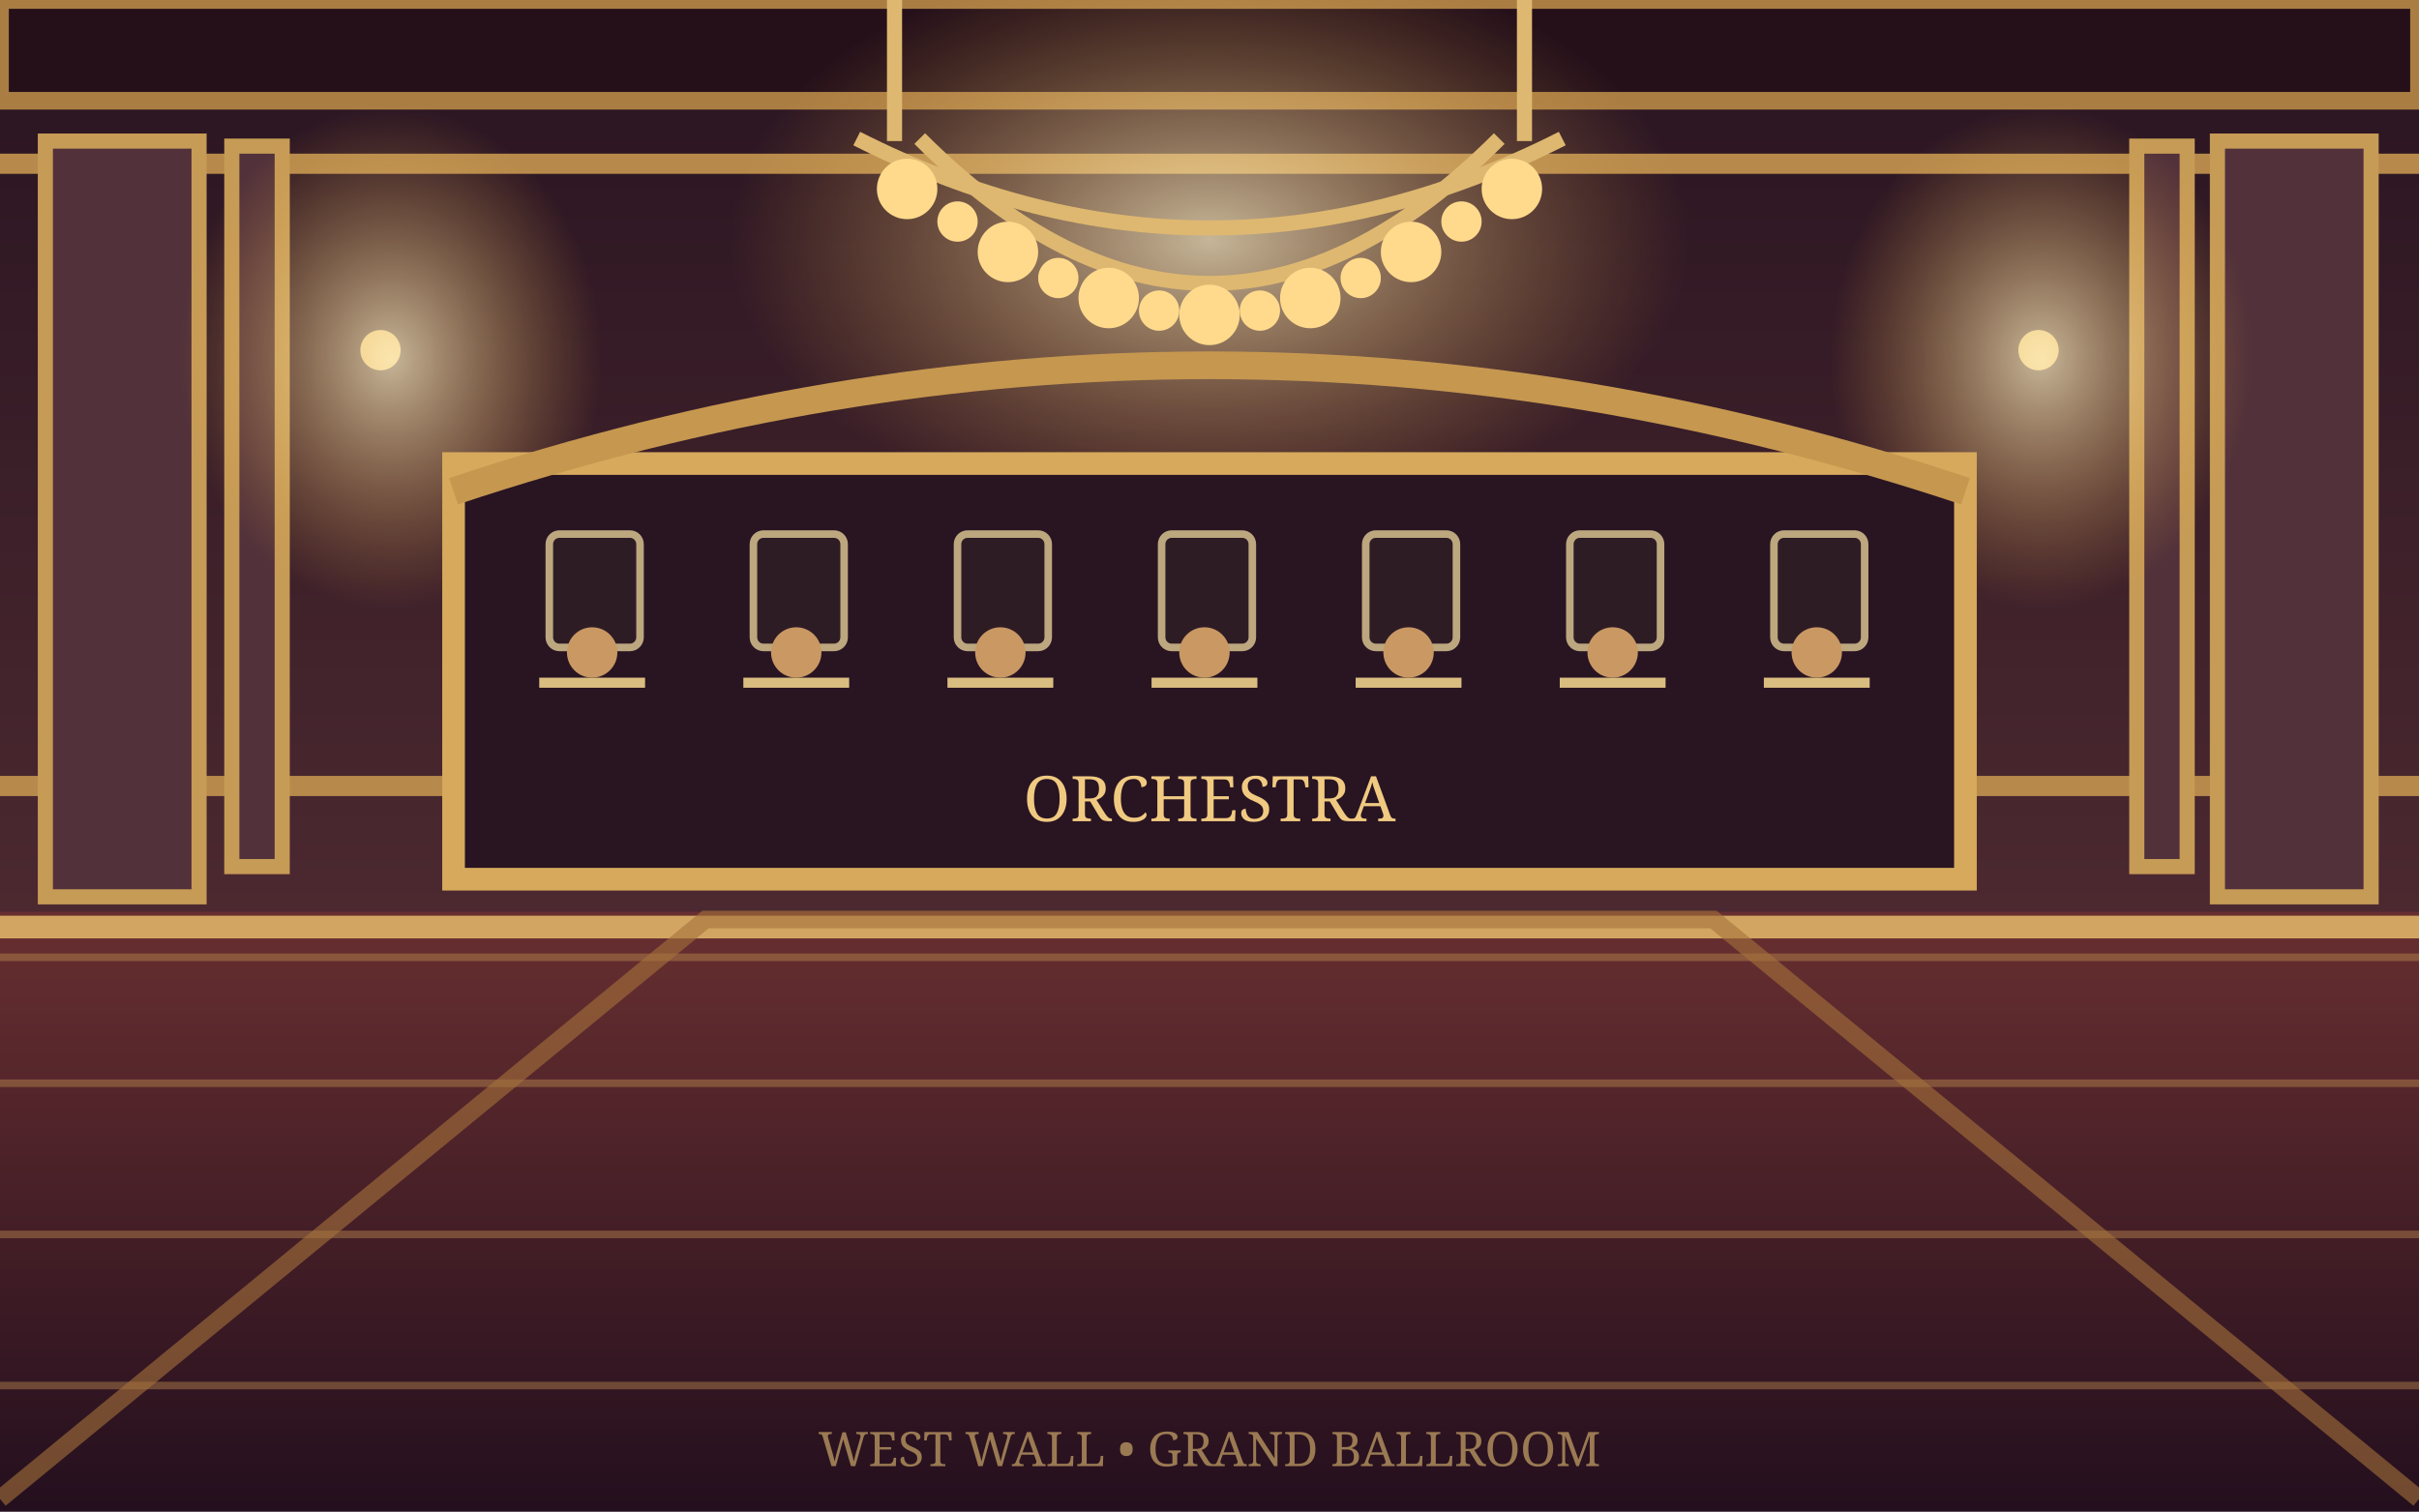
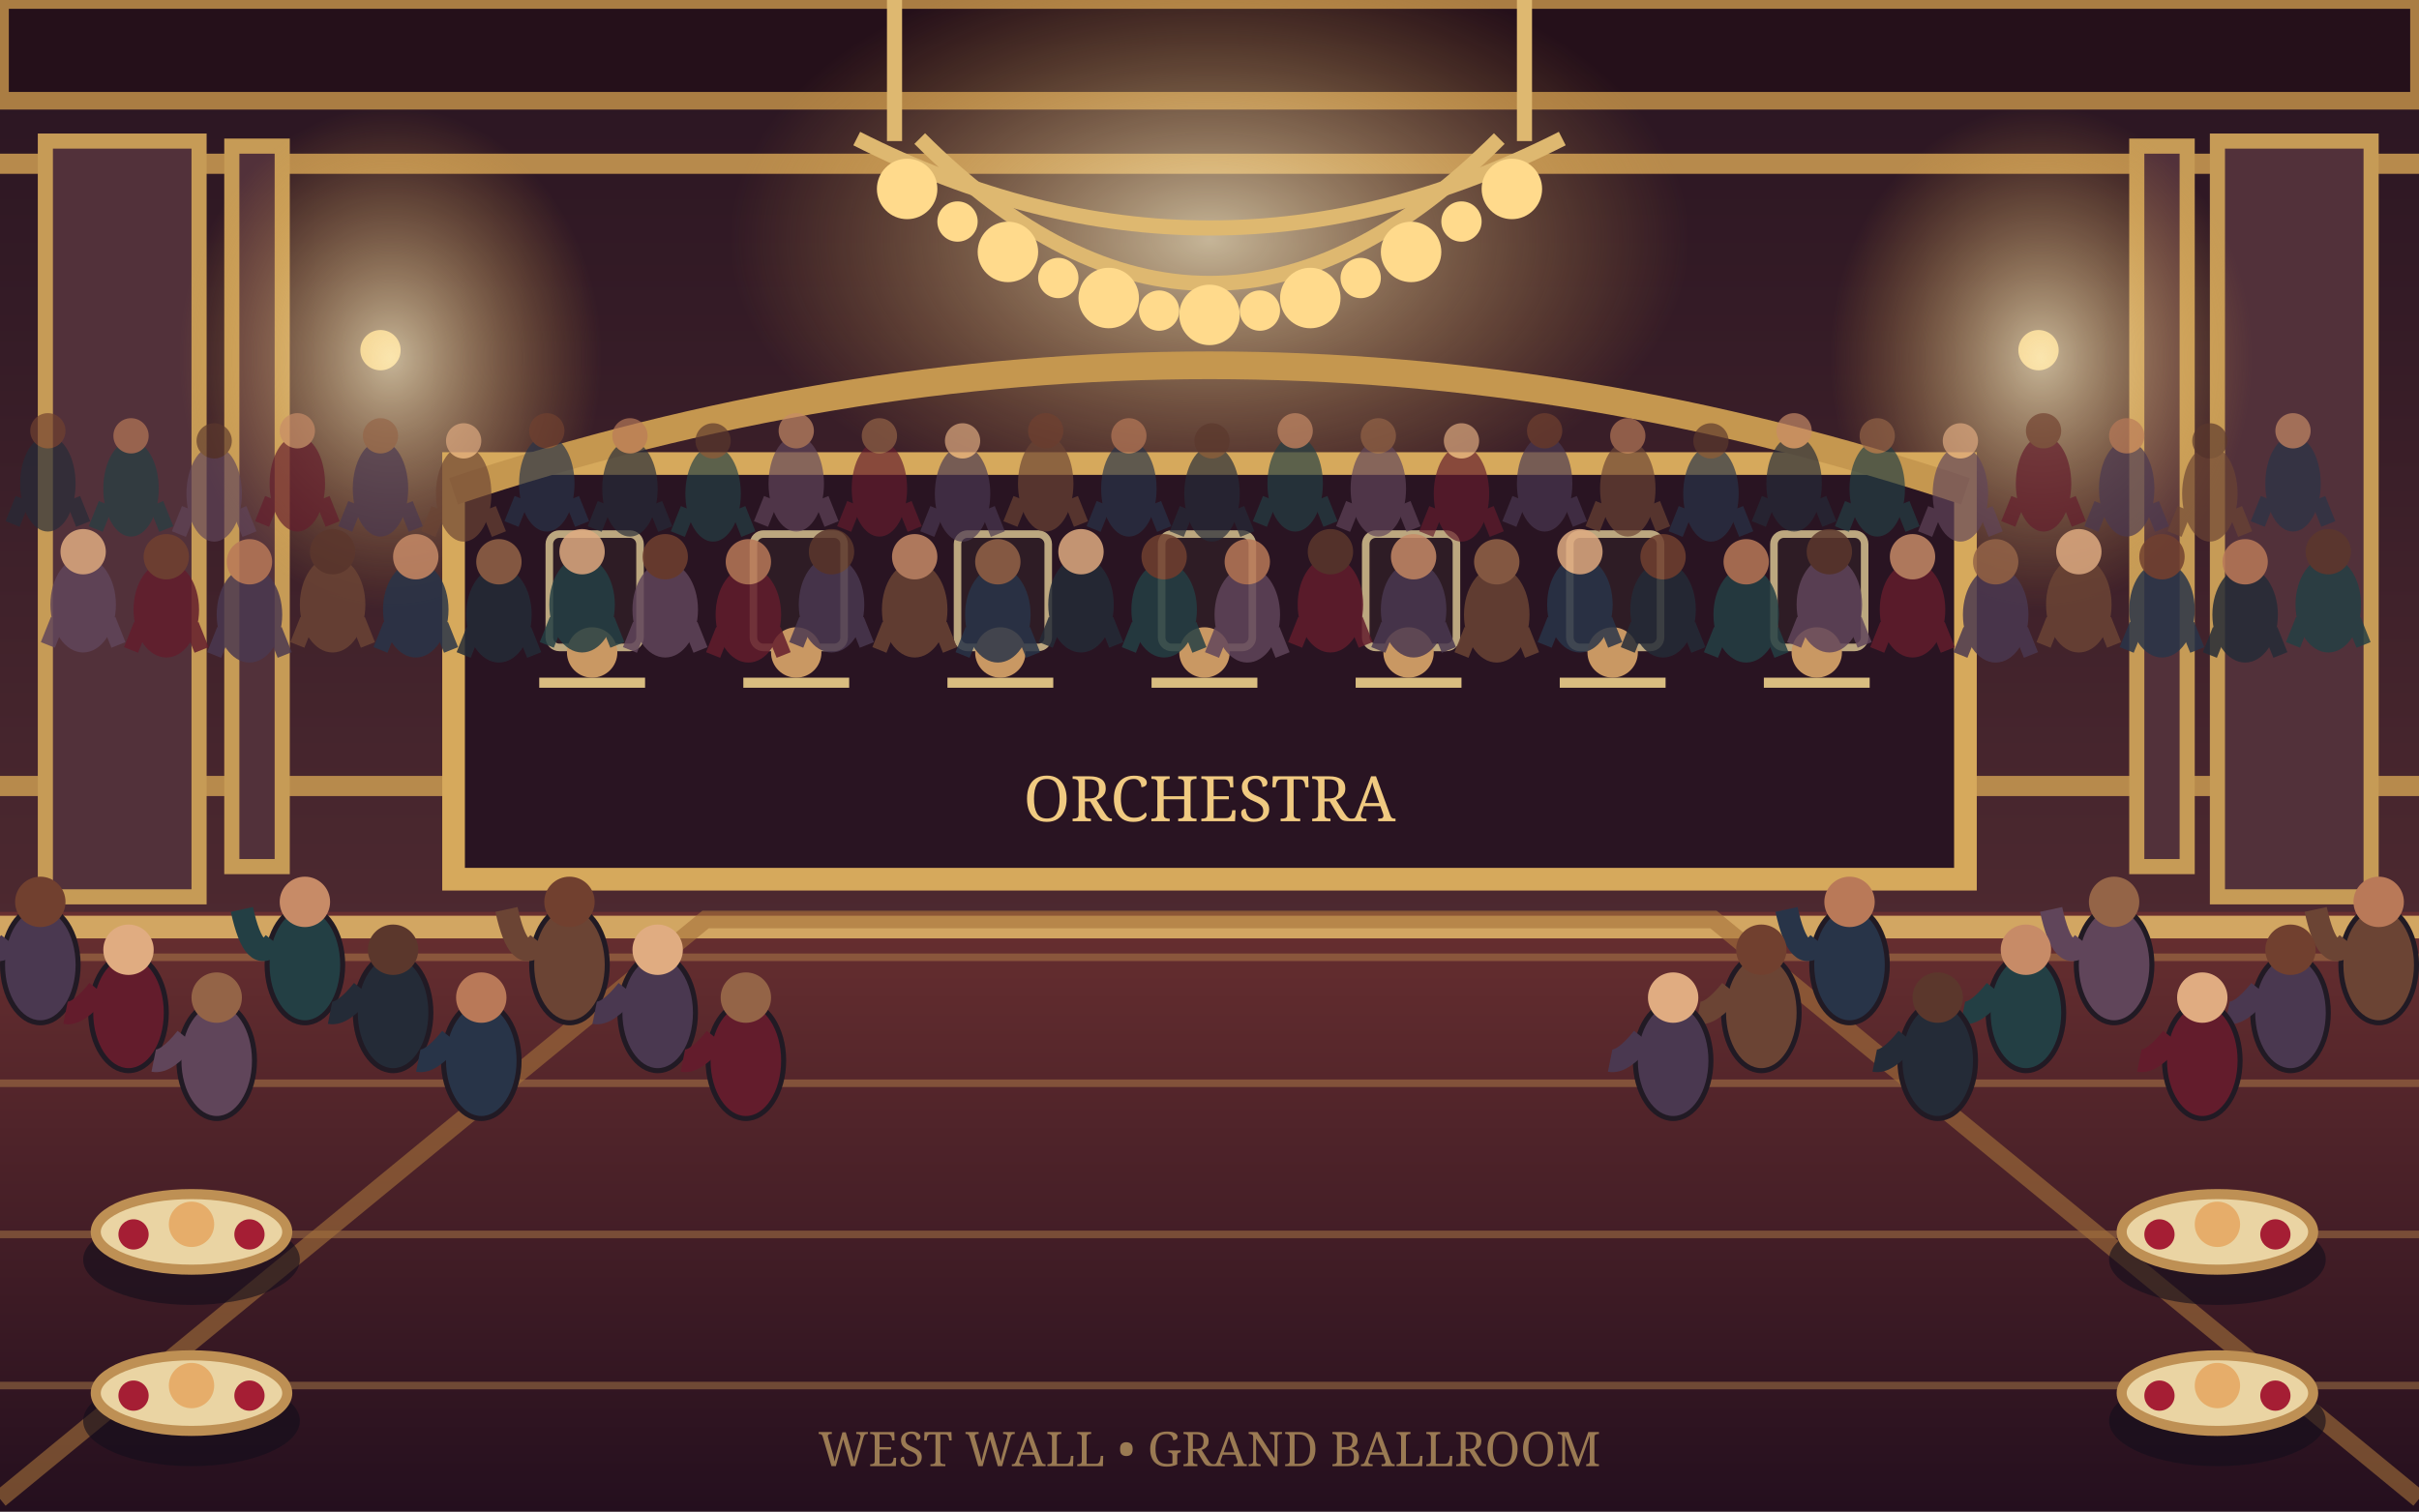
<svg xmlns="http://www.w3.org/2000/svg" width="960" height="600" viewBox="0 0 960 600">
  <defs>
    <linearGradient id="wall" x2="0" y2="1">
      <stop stop-color="#281421" />
      <stop offset=".7" stop-color="#522c32" />
      <stop offset="1" stop-color="#2d1924" />
    </linearGradient>
    <radialGradient id="light">
      <stop stop-color="#fff2c5" stop-opacity=".72" />
      <stop offset="1" stop-color="#e0a13c" stop-opacity="0" />
    </radialGradient>
    <linearGradient id="carpet" x2="0" y2="1">
      <stop stop-color="#682f30" />
      <stop offset="1" stop-color="#240f1e" />
    </linearGradient>
  </defs>
  <rect width="960" height="600" fill="url(#wall)" />
  <path d="M0 362H960V600H0Z" fill="url(#carpet)" />
  <path d="M0 380H960M0 430H960M0 490H960M0 550H960" stroke="#bb874c" stroke-width="3" opacity=".45" />
  <path d="M0 0H960V40H0Z" fill="#25101a" stroke="#aa7d43" stroke-width="7" />
  <path d="M0 65H960M0 312H960" stroke="#b78a4c" stroke-width="8" />
  <g fill="#52313a" stroke="#c69b56" stroke-width="6">
    <rect x="18" y="56" width="61" height="300" />
    <rect x="880" y="56" width="61" height="300" />
    <rect x="92" y="58" width="20" height="286" />
    <rect x="848" y="58" width="20" height="286" />
  </g>
  <g fill="#efc473">
    <circle cx="151" cy="139" r="8" />
    <circle cx="809" cy="139" r="8" />
  </g>
  <g fill="url(#light)">
    <ellipse cx="155" cy="142" rx="84" ry="100" />
    <ellipse cx="810" cy="142" rx="84" ry="100" />
    <ellipse cx="480" cy="95" rx="190" ry="115" />
  </g>
  <g stroke="#deb870" fill="none" stroke-width="6">
    <path d="M355 0V56M605 0V56" />
    <path d="M340 55Q480 126 620 55" />
    <path d="M365 55Q480 170 595 55" />
  </g>
  <g fill="#ffda8c">
    <circle cx="360" cy="75" r="12" />
    <circle cx="380" cy="87.941" r="8" />
    <circle cx="400" cy="100" r="12" />
    <circle cx="420" cy="110.355" r="8" />
    <circle cx="440" cy="118.301" r="12" />
    <circle cx="460" cy="123.296" r="8" />
    <circle cx="480" cy="125" r="12" />
    <circle cx="500" cy="123.296" r="8" />
    <circle cx="520" cy="118.301" r="12" />
    <circle cx="540" cy="110.355" r="8" />
    <circle cx="560" cy="100" r="12" />
    <circle cx="580" cy="87.941" r="8" />
    <circle cx="600" cy="75" r="12" />
  </g>
  <rect x="180" y="184" width="600" height="165" fill="#291422" stroke="#d6a95c" stroke-width="9" />
  <path d="M180 195Q480 95 780 195" stroke="#c5974f" stroke-width="11" fill="none" />
  <g transform="translate(235 245)">
    <rect x="-17" y="-33" width="36" height="45" rx="4" fill="#2e1c25" stroke="#bca77f" stroke-width="3" />
    <path d="M-21 26h42" stroke="#d9bd80" stroke-width="4" />
    <circle cx="0" cy="14" r="10" fill="#c99863" />
  </g>
  <g transform="translate(316 245)">
    <rect x="-17" y="-33" width="36" height="45" rx="4" fill="#2e1c25" stroke="#bca77f" stroke-width="3" />
    <path d="M-21 26h42" stroke="#d9bd80" stroke-width="4" />
    <circle cx="0" cy="14" r="10" fill="#c99863" />
  </g>
  <g transform="translate(397 245)">
    <rect x="-17" y="-33" width="36" height="45" rx="4" fill="#2e1c25" stroke="#bca77f" stroke-width="3" />
    <path d="M-21 26h42" stroke="#d9bd80" stroke-width="4" />
    <circle cx="0" cy="14" r="10" fill="#c99863" />
  </g>
  <g transform="translate(478 245)">
    <rect x="-17" y="-33" width="36" height="45" rx="4" fill="#2e1c25" stroke="#bca77f" stroke-width="3" />
    <path d="M-21 26h42" stroke="#d9bd80" stroke-width="4" />
    <circle cx="0" cy="14" r="10" fill="#c99863" />
  </g>
  <g transform="translate(559 245)">
    <rect x="-17" y="-33" width="36" height="45" rx="4" fill="#2e1c25" stroke="#bca77f" stroke-width="3" />
    <path d="M-21 26h42" stroke="#d9bd80" stroke-width="4" />
    <circle cx="0" cy="14" r="10" fill="#c99863" />
  </g>
  <g transform="translate(640 245)">
    <rect x="-17" y="-33" width="36" height="45" rx="4" fill="#2e1c25" stroke="#bca77f" stroke-width="3" />
    <path d="M-21 26h42" stroke="#d9bd80" stroke-width="4" />
    <circle cx="0" cy="14" r="10" fill="#c99863" />
  </g>
  <g transform="translate(721 245)">
    <rect x="-17" y="-33" width="36" height="45" rx="4" fill="#2e1c25" stroke="#bca77f" stroke-width="3" />
    <path d="M-21 26h42" stroke="#d9bd80" stroke-width="4" />
    <circle cx="0" cy="14" r="10" fill="#c99863" />
  </g>
  <text x="480" y="326" text-anchor="middle" font-family="Georgia" fill="#f0ca81" font-size="25">ORCHESTRA</text>
  <path d="M0 368H960" stroke="#d2a662" stroke-width="9" />
  <path d="M0 595L280 365H680L960 595" stroke="#a5723a" stroke-width="7" fill="none" opacity=".6" />
  <text x="480" y="582" text-anchor="middle" font-family="Georgia" fill="#deb972" font-size="19" opacity=".62">WEST WALL • GRAND BALLROOM</text>
+   <g id="grand-ballroom-crowd">
+     <g opacity="0.68">
+       <ellipse cx="19" cy="192" rx="11" ry="19" fill="#242b37" />
+       <circle cx="19" cy="171" r="7" fill="#71402f" />
+       <path d="M9 198l-4 10m24-10l4 10" stroke="#242b37" stroke-width="6" />
+     </g>
+     <g opacity="0.68">
+       <ellipse cx="52" cy="194" rx="11" ry="19" fill="#233f44" />
+       <circle cx="52" cy="173" r="7" fill="#b97958" />
+       <path d="M42 200l-4 10m24-10l4 10" stroke="#233f44" stroke-width="6" />
+     </g>
+     <g opacity="0.68">
+       <ellipse cx="85" cy="196" rx="11" ry="19" fill="#60455a" />
+       <circle cx="85" cy="175" r="7" fill="#5b372c" />
+       <path d="M75 202l-4 10m24-10l4 10" stroke="#60455a" stroke-width="6" />
+     </g>
+     <g opacity="0.68">
+       <ellipse cx="118" cy="192" rx="11" ry="19" fill="#631c2c" />
+       <circle cx="118" cy="171" r="7" fill="#c78b67" />
+       <path d="M108 198l-4 10m24-10l4 10" stroke="#631c2c" stroke-width="6" />
+     </g>
+     <g opacity="0.68">
+       <ellipse cx="151" cy="194" rx="11" ry="19" fill="#4a3850" />
+       <circle cx="151" cy="173" r="7" fill="#946447" />
+       <path d="M141 200l-4 10m24-10l4 10" stroke="#4a3850" stroke-width="6" />
+     </g>
+     <g opacity="0.68">
+       <ellipse cx="184" cy="196" rx="11" ry="19" fill="#6b4434" />
+       <circle cx="184" cy="175" r="7" fill="#e0ac81" />
+       <path d="M174 202l-4 10m24-10l4 10" stroke="#6b4434" stroke-width="6" />
+     </g>
+     <g opacity="0.68">
+       <ellipse cx="217" cy="192" rx="11" ry="19" fill="#283448" />
+       <circle cx="217" cy="171" r="7" fill="#71402f" />
+       <path d="M207 198l-4 10m24-10l4 10" stroke="#283448" stroke-width="6" />
+     </g>
+     <g opacity="0.68">
+       <ellipse cx="250" cy="194" rx="11" ry="19" fill="#242b37" />
+       <circle cx="250" cy="173" r="7" fill="#b97958" />
+       <path d="M240 200l-4 10m24-10l4 10" stroke="#242b37" stroke-width="6" />
+     </g>
+     <g opacity="0.68">
+       <ellipse cx="283" cy="196" rx="11" ry="19" fill="#233f44" />
+       <circle cx="283" cy="175" r="7" fill="#5b372c" />
+       <path d="M273 202l-4 10m24-10l4 10" stroke="#233f44" stroke-width="6" />
+     </g>
+     <g opacity="0.68">
+       <ellipse cx="316" cy="192" rx="11" ry="19" fill="#60455a" />
+       <circle cx="316" cy="171" r="7" fill="#c78b67" />
+       <path d="M306 198l-4 10m24-10l4 10" stroke="#60455a" stroke-width="6" />
+     </g>
+     <g opacity="0.68">
+       <ellipse cx="349" cy="194" rx="11" ry="19" fill="#631c2c" />
+       <circle cx="349" cy="173" r="7" fill="#946447" />
+       <path d="M339 200l-4 10m24-10l4 10" stroke="#631c2c" stroke-width="6" />
+     </g>
+     <g opacity="0.68">
+       <ellipse cx="382" cy="196" rx="11" ry="19" fill="#4a3850" />
+       <circle cx="382" cy="175" r="7" fill="#e0ac81" />
+       <path d="M372 202l-4 10m24-10l4 10" stroke="#4a3850" stroke-width="6" />
+     </g>
+     <g opacity="0.68">
+       <ellipse cx="415" cy="192" rx="11" ry="19" fill="#6b4434" />
+       <circle cx="415" cy="171" r="7" fill="#71402f" />
+       <path d="M405 198l-4 10m24-10l4 10" stroke="#6b4434" stroke-width="6" />
+     </g>
+     <g opacity="0.68">
+       <ellipse cx="448" cy="194" rx="11" ry="19" fill="#283448" />
+       <circle cx="448" cy="173" r="7" fill="#b97958" />
+       <path d="M438 200l-4 10m24-10l4 10" stroke="#283448" stroke-width="6" />
+     </g>
+     <g opacity="0.68">
+       <ellipse cx="481" cy="196" rx="11" ry="19" fill="#242b37" />
+       <circle cx="481" cy="175" r="7" fill="#5b372c" />
+       <path d="M471 202l-4 10m24-10l4 10" stroke="#242b37" stroke-width="6" />
+     </g>
+     <g opacity="0.68">
+       <ellipse cx="514" cy="192" rx="11" ry="19" fill="#233f44" />
+       <circle cx="514" cy="171" r="7" fill="#c78b67" />
+       <path d="M504 198l-4 10m24-10l4 10" stroke="#233f44" stroke-width="6" />
+     </g>
+     <g opacity="0.68">
+       <ellipse cx="547" cy="194" rx="11" ry="19" fill="#60455a" />
+       <circle cx="547" cy="173" r="7" fill="#946447" />
+       <path d="M537 200l-4 10m24-10l4 10" stroke="#60455a" stroke-width="6" />
+     </g>
+     <g opacity="0.68">
+       <ellipse cx="580" cy="196" rx="11" ry="19" fill="#631c2c" />
+       <circle cx="580" cy="175" r="7" fill="#e0ac81" />
+       <path d="M570 202l-4 10m24-10l4 10" stroke="#631c2c" stroke-width="6" />
+     </g>
+     <g opacity="0.68">
+       <ellipse cx="613" cy="192" rx="11" ry="19" fill="#4a3850" />
+       <circle cx="613" cy="171" r="7" fill="#71402f" />
+       <path d="M603 198l-4 10m24-10l4 10" stroke="#4a3850" stroke-width="6" />
+     </g>
+     <g opacity="0.68">
+       <ellipse cx="646" cy="194" rx="11" ry="19" fill="#6b4434" />
+       <circle cx="646" cy="173" r="7" fill="#b97958" />
+       <path d="M636 200l-4 10m24-10l4 10" stroke="#6b4434" stroke-width="6" />
+     </g>
+     <g opacity="0.68">
+       <ellipse cx="679" cy="196" rx="11" ry="19" fill="#283448" />
+       <circle cx="679" cy="175" r="7" fill="#5b372c" />
+       <path d="M669 202l-4 10m24-10l4 10" stroke="#283448" stroke-width="6" />
+     </g>
+     <g opacity="0.68">
+       <ellipse cx="712" cy="192" rx="11" ry="19" fill="#242b37" />
+       <circle cx="712" cy="171" r="7" fill="#c78b67" />
+       <path d="M702 198l-4 10m24-10l4 10" stroke="#242b37" stroke-width="6" />
+     </g>
+     <g opacity="0.68">
+       <ellipse cx="745" cy="194" rx="11" ry="19" fill="#233f44" />
+       <circle cx="745" cy="173" r="7" fill="#946447" />
+       <path d="M735 200l-4 10m24-10l4 10" stroke="#233f44" stroke-width="6" />
+     </g>
+     <g opacity="0.68">
+       <ellipse cx="778" cy="196" rx="11" ry="19" fill="#60455a" />
+       <circle cx="778" cy="175" r="7" fill="#e0ac81" />
+       <path d="M768 202l-4 10m24-10l4 10" stroke="#60455a" stroke-width="6" />
+     </g>
+     <g opacity="0.68">
+       <ellipse cx="811" cy="192" rx="11" ry="19" fill="#631c2c" />
+       <circle cx="811" cy="171" r="7" fill="#71402f" />
+       <path d="M801 198l-4 10m24-10l4 10" stroke="#631c2c" stroke-width="6" />
+     </g>
+     <g opacity="0.68">
+       <ellipse cx="844" cy="194" rx="11" ry="19" fill="#4a3850" />
+       <circle cx="844" cy="173" r="7" fill="#b97958" />
+       <path d="M834 200l-4 10m24-10l4 10" stroke="#4a3850" stroke-width="6" />
+     </g>
+     <g opacity="0.68">
+       <ellipse cx="877" cy="196" rx="11" ry="19" fill="#6b4434" />
+       <circle cx="877" cy="175" r="7" fill="#5b372c" />
+       <path d="M867 202l-4 10m24-10l4 10" stroke="#6b4434" stroke-width="6" />
+     </g>
+     <g opacity="0.68">
+       <ellipse cx="910" cy="192" rx="11" ry="19" fill="#283448" />
+       <circle cx="910" cy="171" r="7" fill="#c78b67" />
+       <path d="M900 198l-4 10m24-10l4 10" stroke="#283448" stroke-width="6" />
+     </g>
+     <g opacity="0.84">
+       <ellipse cx="33" cy="240" rx="13" ry="19" fill="#60455a" />
+       <circle cx="33" cy="219" r="9" fill="#e0ac81" />
+       <path d="M23 246l-4 10m24-10l4 10" stroke="#60455a" stroke-width="6" />
+     </g>
+     <g opacity="0.84">
+       <ellipse cx="66" cy="242" rx="13" ry="19" fill="#631c2c" />
+       <circle cx="66" cy="221" r="9" fill="#71402f" />
+       <path d="M56 248l-4 10m24-10l4 10" stroke="#631c2c" stroke-width="6" />
+     </g>
+     <g opacity="0.84">
+       <ellipse cx="99" cy="244" rx="13" ry="19" fill="#4a3850" />
+       <circle cx="99" cy="223" r="9" fill="#b97958" />
+       <path d="M89 250l-4 10m24-10l4 10" stroke="#4a3850" stroke-width="6" />
+     </g>
+     <g opacity="0.84">
+       <ellipse cx="132" cy="240" rx="13" ry="19" fill="#6b4434" />
+       <circle cx="132" cy="219" r="9" fill="#5b372c" />
+       <path d="M122 246l-4 10m24-10l4 10" stroke="#6b4434" stroke-width="6" />
+     </g>
+     <g opacity="0.84">
+       <ellipse cx="165" cy="242" rx="13" ry="19" fill="#283448" />
+       <circle cx="165" cy="221" r="9" fill="#c78b67" />
+       <path d="M155 248l-4 10m24-10l4 10" stroke="#283448" stroke-width="6" />
+     </g>
+     <g opacity="0.84">
+       <ellipse cx="198" cy="244" rx="13" ry="19" fill="#242b37" />
+       <circle cx="198" cy="223" r="9" fill="#946447" />
+       <path d="M188 250l-4 10m24-10l4 10" stroke="#242b37" stroke-width="6" />
+     </g>
+     <g opacity="0.84">
+       <ellipse cx="231" cy="240" rx="13" ry="19" fill="#233f44" />
+       <circle cx="231" cy="219" r="9" fill="#e0ac81" />
+       <path d="M221 246l-4 10m24-10l4 10" stroke="#233f44" stroke-width="6" />
+     </g>
+     <g opacity="0.84">
+       <ellipse cx="264" cy="242" rx="13" ry="19" fill="#60455a" />
+       <circle cx="264" cy="221" r="9" fill="#71402f" />
+       <path d="M254 248l-4 10m24-10l4 10" stroke="#60455a" stroke-width="6" />
+     </g>
+     <g opacity="0.84">
+       <ellipse cx="297" cy="244" rx="13" ry="19" fill="#631c2c" />
+       <circle cx="297" cy="223" r="9" fill="#b97958" />
+       <path d="M287 250l-4 10m24-10l4 10" stroke="#631c2c" stroke-width="6" />
+     </g>
+     <g opacity="0.84">
+       <ellipse cx="330" cy="240" rx="13" ry="19" fill="#4a3850" />
+       <circle cx="330" cy="219" r="9" fill="#5b372c" />
+       <path d="M320 246l-4 10m24-10l4 10" stroke="#4a3850" stroke-width="6" />
+     </g>
+     <g opacity="0.84">
+       <ellipse cx="363" cy="242" rx="13" ry="19" fill="#6b4434" />
+       <circle cx="363" cy="221" r="9" fill="#c78b67" />
+       <path d="M353 248l-4 10m24-10l4 10" stroke="#6b4434" stroke-width="6" />
+     </g>
+     <g opacity="0.84">
+       <ellipse cx="396" cy="244" rx="13" ry="19" fill="#283448" />
+       <circle cx="396" cy="223" r="9" fill="#946447" />
+       <path d="M386 250l-4 10m24-10l4 10" stroke="#283448" stroke-width="6" />
+     </g>
+     <g opacity="0.84">
+       <ellipse cx="429" cy="240" rx="13" ry="19" fill="#242b37" />
+       <circle cx="429" cy="219" r="9" fill="#e0ac81" />
+       <path d="M419 246l-4 10m24-10l4 10" stroke="#242b37" stroke-width="6" />
+     </g>
+     <g opacity="0.84">
+       <ellipse cx="462" cy="242" rx="13" ry="19" fill="#233f44" />
+       <circle cx="462" cy="221" r="9" fill="#71402f" />
+       <path d="M452 248l-4 10m24-10l4 10" stroke="#233f44" stroke-width="6" />
+     </g>
+     <g opacity="0.84">
+       <ellipse cx="495" cy="244" rx="13" ry="19" fill="#60455a" />
+       <circle cx="495" cy="223" r="9" fill="#b97958" />
+       <path d="M485 250l-4 10m24-10l4 10" stroke="#60455a" stroke-width="6" />
+     </g>
+     <g opacity="0.84">
+       <ellipse cx="528" cy="240" rx="13" ry="19" fill="#631c2c" />
+       <circle cx="528" cy="219" r="9" fill="#5b372c" />
+       <path d="M518 246l-4 10m24-10l4 10" stroke="#631c2c" stroke-width="6" />
+     </g>
+     <g opacity="0.84">
+       <ellipse cx="561" cy="242" rx="13" ry="19" fill="#4a3850" />
+       <circle cx="561" cy="221" r="9" fill="#c78b67" />
+       <path d="M551 248l-4 10m24-10l4 10" stroke="#4a3850" stroke-width="6" />
+     </g>
+     <g opacity="0.84">
+       <ellipse cx="594" cy="244" rx="13" ry="19" fill="#6b4434" />
+       <circle cx="594" cy="223" r="9" fill="#946447" />
+       <path d="M584 250l-4 10m24-10l4 10" stroke="#6b4434" stroke-width="6" />
+     </g>
+     <g opacity="0.84">
+       <ellipse cx="627" cy="240" rx="13" ry="19" fill="#283448" />
+       <circle cx="627" cy="219" r="9" fill="#e0ac81" />
+       <path d="M617 246l-4 10m24-10l4 10" stroke="#283448" stroke-width="6" />
+     </g>
+     <g opacity="0.84">
+       <ellipse cx="660" cy="242" rx="13" ry="19" fill="#242b37" />
+       <circle cx="660" cy="221" r="9" fill="#71402f" />
+       <path d="M650 248l-4 10m24-10l4 10" stroke="#242b37" stroke-width="6" />
+     </g>
+     <g opacity="0.84">
+       <ellipse cx="693" cy="244" rx="13" ry="19" fill="#233f44" />
+       <circle cx="693" cy="223" r="9" fill="#b97958" />
+       <path d="M683 250l-4 10m24-10l4 10" stroke="#233f44" stroke-width="6" />
+     </g>
+     <g opacity="0.84">
+       <ellipse cx="726" cy="240" rx="13" ry="19" fill="#60455a" />
+       <circle cx="726" cy="219" r="9" fill="#5b372c" />
+       <path d="M716 246l-4 10m24-10l4 10" stroke="#60455a" stroke-width="6" />
+     </g>
+     <g opacity="0.84">
+       <ellipse cx="759" cy="242" rx="13" ry="19" fill="#631c2c" />
+       <circle cx="759" cy="221" r="9" fill="#c78b67" />
+       <path d="M749 248l-4 10m24-10l4 10" stroke="#631c2c" stroke-width="6" />
+     </g>
+     <g opacity="0.84">
+       <ellipse cx="792" cy="244" rx="13" ry="19" fill="#4a3850" />
+       <circle cx="792" cy="223" r="9" fill="#946447" />
+       <path d="M782 250l-4 10m24-10l4 10" stroke="#4a3850" stroke-width="6" />
+     </g>
+     <g opacity="0.84">
+       <ellipse cx="825" cy="240" rx="13" ry="19" fill="#6b4434" />
+       <circle cx="825" cy="219" r="9" fill="#e0ac81" />
+       <path d="M815 246l-4 10m24-10l4 10" stroke="#6b4434" stroke-width="6" />
+     </g>
+     <g opacity="0.84">
+       <ellipse cx="858" cy="242" rx="13" ry="19" fill="#283448" />
+       <circle cx="858" cy="221" r="9" fill="#71402f" />
+       <path d="M848 248l-4 10m24-10l4 10" stroke="#283448" stroke-width="6" />
+     </g>
+     <g opacity="0.84">
+       <ellipse cx="891" cy="244" rx="13" ry="19" fill="#242b37" />
+       <circle cx="891" cy="223" r="9" fill="#b97958" />
+       <path d="M881 250l-4 10m24-10l4 10" stroke="#242b37" stroke-width="6" />
+     </g>
+     <g opacity="0.84">
+       <ellipse cx="924" cy="240" rx="13" ry="19" fill="#233f44" />
+       <circle cx="924" cy="219" r="9" fill="#5b372c" />
+       <path d="M914 246l-4 10m24-10l4 10" stroke="#233f44" stroke-width="6" />
+     </g>
+   </g>
+   <g id="ringside-spectators">
+     <g>
+       <ellipse cx="16" cy="383" rx="15" ry="23" fill="#4a3850" stroke="#211a24" stroke-width="2" />
+       <circle cx="16" cy="358" r="10" fill="#71402f" />
+       <path d="M4 374q-8 10-13 -13" stroke="#4a3850" stroke-width="9" fill="none" />
+     </g>
+     <g>
+       <ellipse cx="944" cy="383" rx="15" ry="23" fill="#6b4434" stroke="#211a24" stroke-width="2" />
+       <circle cx="944" cy="358" r="10" fill="#b97958" />
+       <path d="M932 374q-8 10-13 -13" stroke="#6b4434" stroke-width="9" fill="none" />
+     </g>
+     <g>
+       <ellipse cx="51" cy="402" rx="15" ry="23" fill="#631c2c" stroke="#211a24" stroke-width="2" />
+       <circle cx="51" cy="377" r="10" fill="#e0ac81" />
+       <path d="M39 393q-8 10-13 9" stroke="#631c2c" stroke-width="9" fill="none" />
+     </g>
+     <g>
+       <ellipse cx="909" cy="402" rx="15" ry="23" fill="#4a3850" stroke="#211a24" stroke-width="2" />
+       <circle cx="909" cy="377" r="10" fill="#71402f" />
+       <path d="M897 393q-8 10-13 9" stroke="#4a3850" stroke-width="9" fill="none" />
+     </g>
+     <g>
+       <ellipse cx="86" cy="421" rx="15" ry="23" fill="#60455a" stroke="#211a24" stroke-width="2" />
+       <circle cx="86" cy="396" r="10" fill="#946447" />
+       <path d="M74 412q-8 10-13 9" stroke="#60455a" stroke-width="9" fill="none" />
+     </g>
+     <g>
+       <ellipse cx="874" cy="421" rx="15" ry="23" fill="#631c2c" stroke="#211a24" stroke-width="2" />
+       <circle cx="874" cy="396" r="10" fill="#e0ac81" />
+       <path d="M862 412q-8 10-13 9" stroke="#631c2c" stroke-width="9" fill="none" />
+     </g>
+     <g>
+       <ellipse cx="121" cy="383" rx="15" ry="23" fill="#233f44" stroke="#211a24" stroke-width="2" />
+       <circle cx="121" cy="358" r="10" fill="#c78b67" />
+       <path d="M109 374q-8 10-13 -13" stroke="#233f44" stroke-width="9" fill="none" />
+     </g>
+     <g>
+       <ellipse cx="839" cy="383" rx="15" ry="23" fill="#60455a" stroke="#211a24" stroke-width="2" />
+       <circle cx="839" cy="358" r="10" fill="#946447" />
+       <path d="M827 374q-8 10-13 -13" stroke="#60455a" stroke-width="9" fill="none" />
+     </g>
+     <g>
+       <ellipse cx="156" cy="402" rx="15" ry="23" fill="#242b37" stroke="#211a24" stroke-width="2" />
+       <circle cx="156" cy="377" r="10" fill="#5b372c" />
+       <path d="M144 393q-8 10-13 9" stroke="#242b37" stroke-width="9" fill="none" />
+     </g>
+     <g>
+       <ellipse cx="804" cy="402" rx="15" ry="23" fill="#233f44" stroke="#211a24" stroke-width="2" />
+       <circle cx="804" cy="377" r="10" fill="#c78b67" />
+       <path d="M792 393q-8 10-13 9" stroke="#233f44" stroke-width="9" fill="none" />
+     </g>
+     <g>
+       <ellipse cx="191" cy="421" rx="15" ry="23" fill="#283448" stroke="#211a24" stroke-width="2" />
+       <circle cx="191" cy="396" r="10" fill="#b97958" />
+       <path d="M179 412q-8 10-13 9" stroke="#283448" stroke-width="9" fill="none" />
+     </g>
+     <g>
+       <ellipse cx="769" cy="421" rx="15" ry="23" fill="#242b37" stroke="#211a24" stroke-width="2" />
+       <circle cx="769" cy="396" r="10" fill="#5b372c" />
+       <path d="M757 412q-8 10-13 9" stroke="#242b37" stroke-width="9" fill="none" />
+     </g>
+     <g>
+       <ellipse cx="226" cy="383" rx="15" ry="23" fill="#6b4434" stroke="#211a24" stroke-width="2" />
+       <circle cx="226" cy="358" r="10" fill="#71402f" />
+       <path d="M214 374q-8 10-13 -13" stroke="#6b4434" stroke-width="9" fill="none" />
+     </g>
+     <g>
+       <ellipse cx="734" cy="383" rx="15" ry="23" fill="#283448" stroke="#211a24" stroke-width="2" />
+       <circle cx="734" cy="358" r="10" fill="#b97958" />
+       <path d="M722 374q-8 10-13 -13" stroke="#283448" stroke-width="9" fill="none" />
+     </g>
+     <g>
+       <ellipse cx="261" cy="402" rx="15" ry="23" fill="#4a3850" stroke="#211a24" stroke-width="2" />
+       <circle cx="261" cy="377" r="10" fill="#e0ac81" />
+       <path d="M249 393q-8 10-13 9" stroke="#4a3850" stroke-width="9" fill="none" />
+     </g>
+     <g>
+       <ellipse cx="699" cy="402" rx="15" ry="23" fill="#6b4434" stroke="#211a24" stroke-width="2" />
+       <circle cx="699" cy="377" r="10" fill="#71402f" />
+       <path d="M687 393q-8 10-13 9" stroke="#6b4434" stroke-width="9" fill="none" />
+     </g>
+     <g>
+       <ellipse cx="296" cy="421" rx="15" ry="23" fill="#631c2c" stroke="#211a24" stroke-width="2" />
+       <circle cx="296" cy="396" r="10" fill="#946447" />
+       <path d="M284 412q-8 10-13 9" stroke="#631c2c" stroke-width="9" fill="none" />
+     </g>
+     <g>
+       <ellipse cx="664" cy="421" rx="15" ry="23" fill="#4a3850" stroke="#211a24" stroke-width="2" />
+       <circle cx="664" cy="396" r="10" fill="#e0ac81" />
+       <path d="M652 412q-8 10-13 9" stroke="#4a3850" stroke-width="9" fill="none" />
+     </g>
+   </g>
+   <g>
+     <ellipse cx="76" cy="500" rx="43" ry="18" fill="#120e1b" opacity=".6" />
+     <ellipse cx="76" cy="489" rx="38" ry="15" fill="#ead4a3" stroke="#be9054" stroke-width="4" />
+     <circle cx="76" cy="486" r="9" fill="#e5a45b" opacity=".8" />
+     <circle cx="53" cy="490" r="6" fill="#a51e34" />
+     <circle cx="99" cy="490" r="6" fill="#a51e34" />
+   </g>
+   <g>
+     <ellipse cx="76" cy="564" rx="43" ry="18" fill="#120e1b" opacity=".6" />
+     <ellipse cx="76" cy="553" rx="38" ry="15" fill="#ead4a3" stroke="#be9054" stroke-width="4" />
+     <circle cx="76" cy="550" r="9" fill="#e5a45b" opacity=".8" />
+     <circle cx="53" cy="554" r="6" fill="#a51e34" />
+     <circle cx="99" cy="554" r="6" fill="#a51e34" />
+   </g>
+   <g>
+     <ellipse cx="880" cy="500" rx="43" ry="18" fill="#120e1b" opacity=".6" />
+     <ellipse cx="880" cy="489" rx="38" ry="15" fill="#ead4a3" stroke="#be9054" stroke-width="4" />
+     <circle cx="880" cy="486" r="9" fill="#e5a45b" opacity=".8" />
+     <circle cx="857" cy="490" r="6" fill="#a51e34" />
+     <circle cx="903" cy="490" r="6" fill="#a51e34" />
+   </g>
+   <g>
+     <ellipse cx="880" cy="564" rx="43" ry="18" fill="#120e1b" opacity=".6" />
+     <ellipse cx="880" cy="553" rx="38" ry="15" fill="#ead4a3" stroke="#be9054" stroke-width="4" />
+     <circle cx="880" cy="550" r="9" fill="#e5a45b" opacity=".8" />
+     <circle cx="857" cy="554" r="6" fill="#a51e34" />
+     <circle cx="903" cy="554" r="6" fill="#a51e34" />
+   </g>
</svg>
